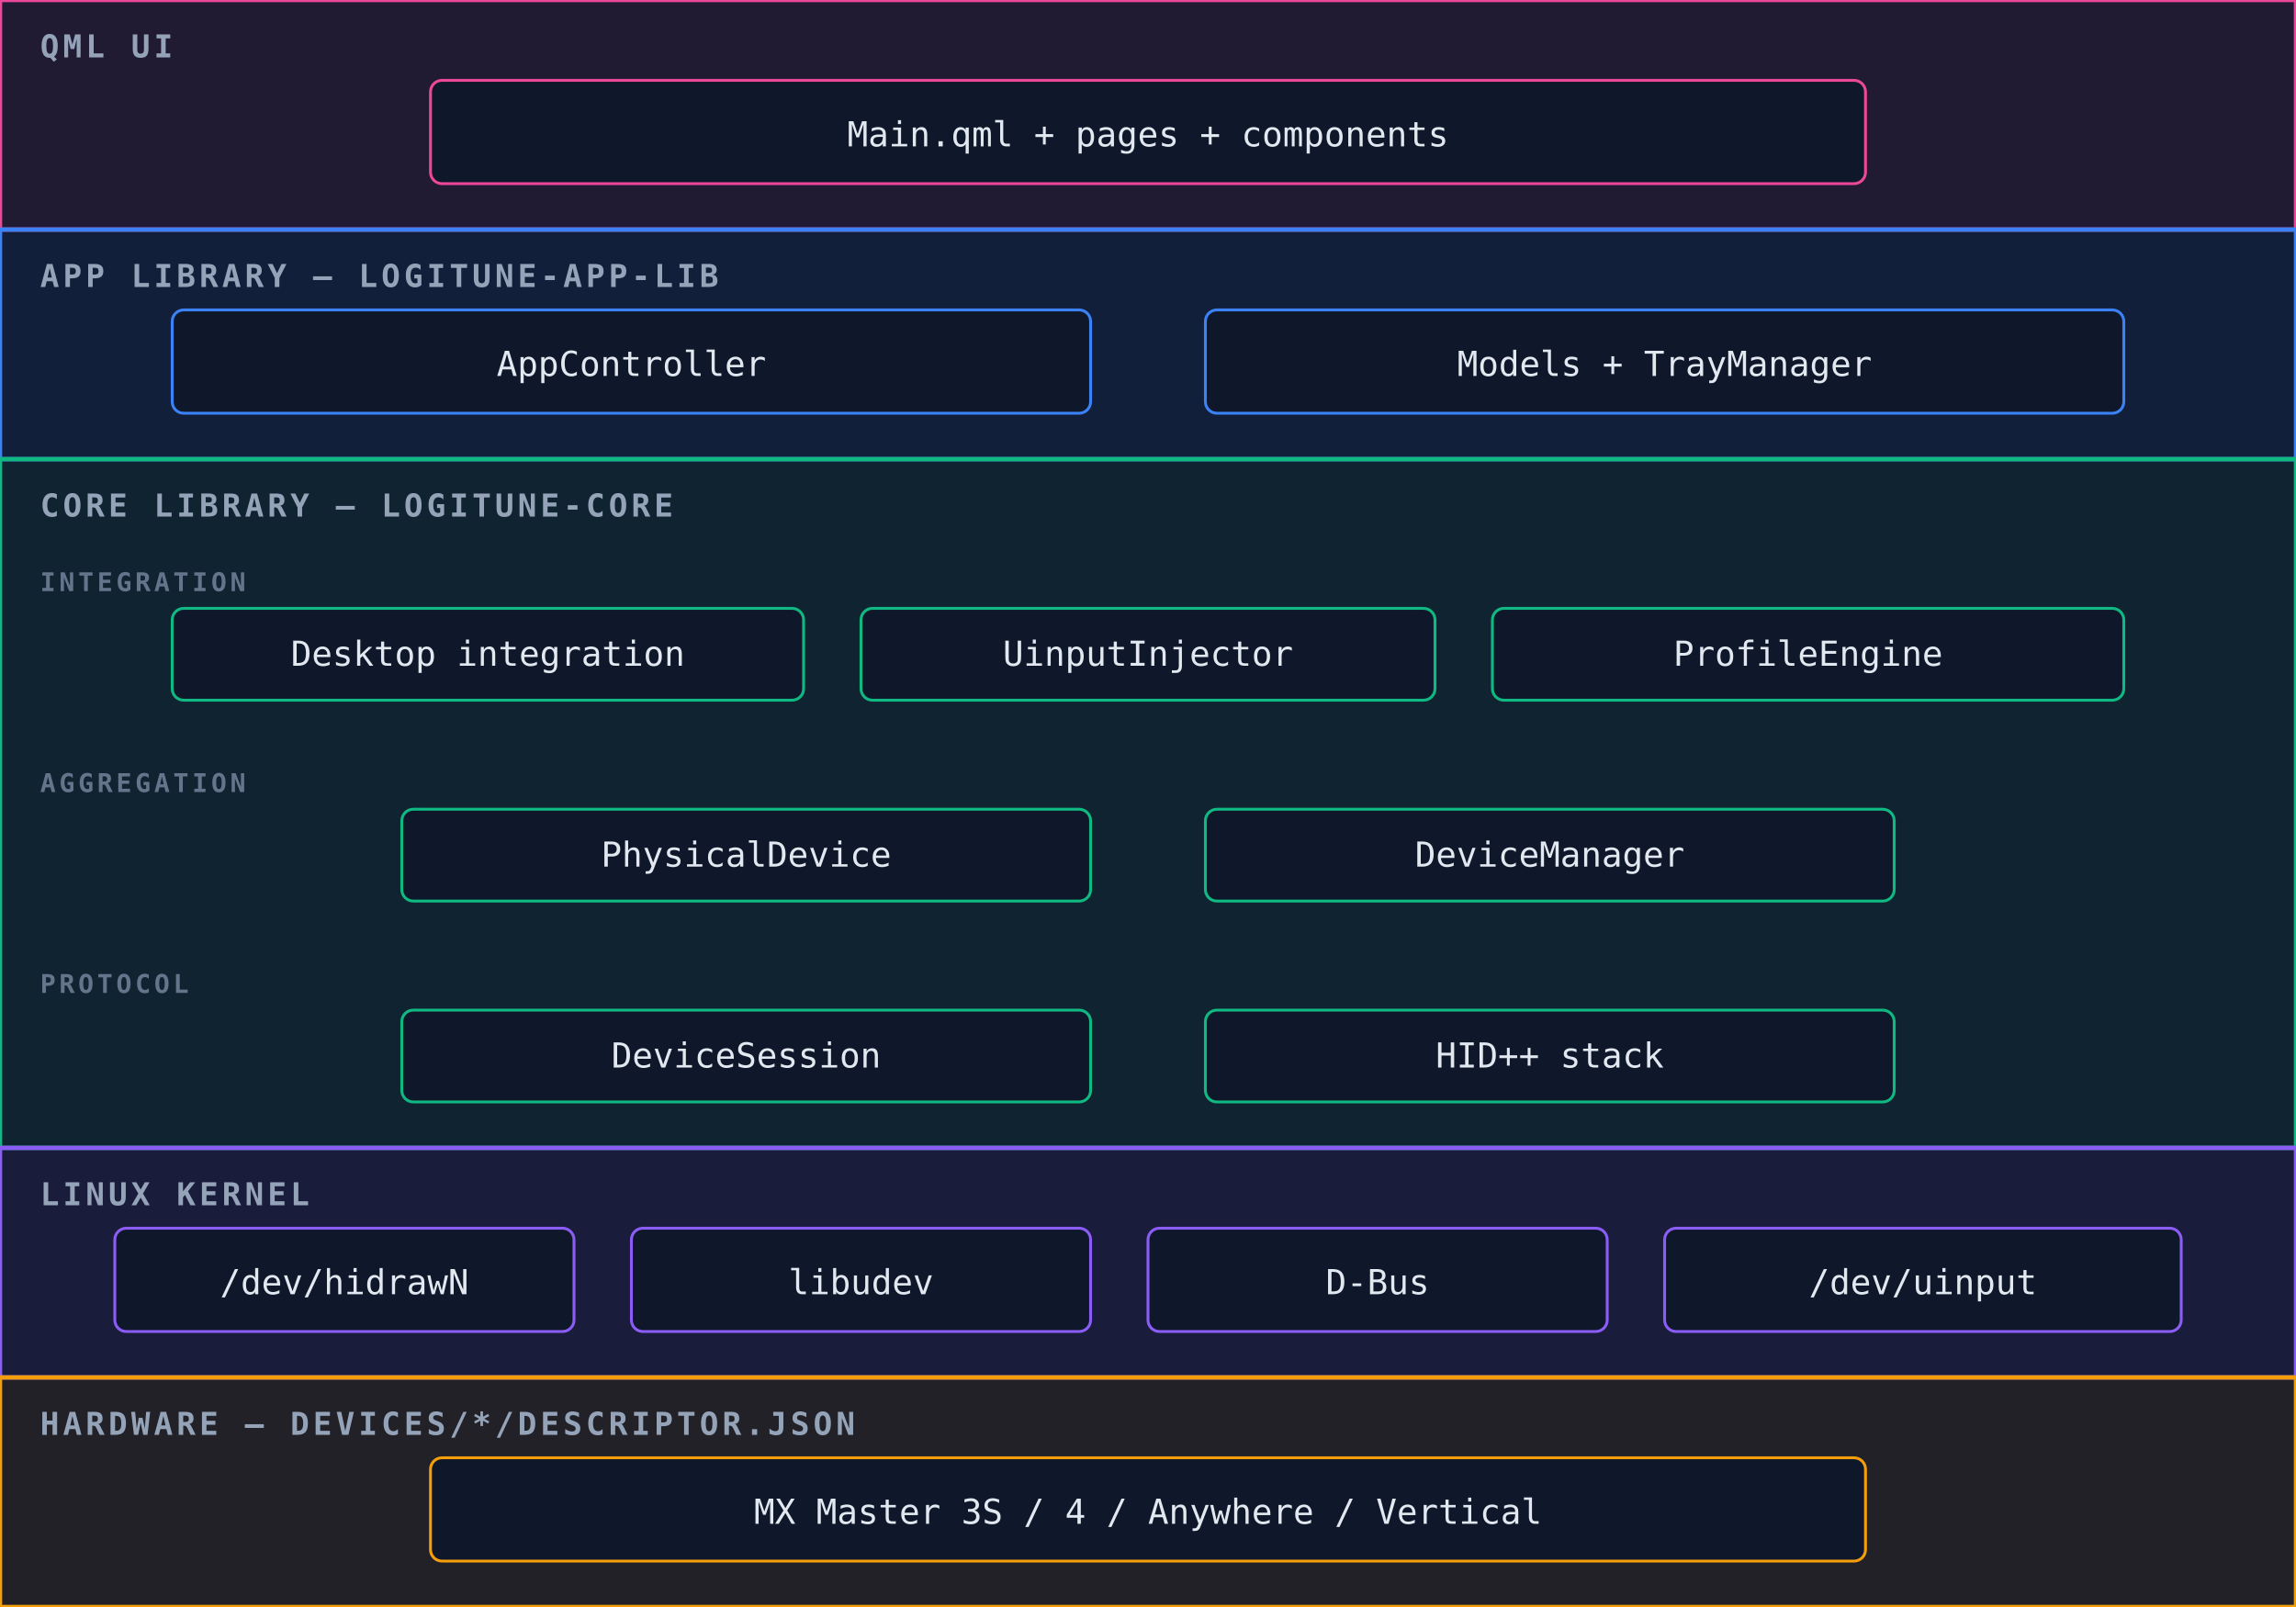
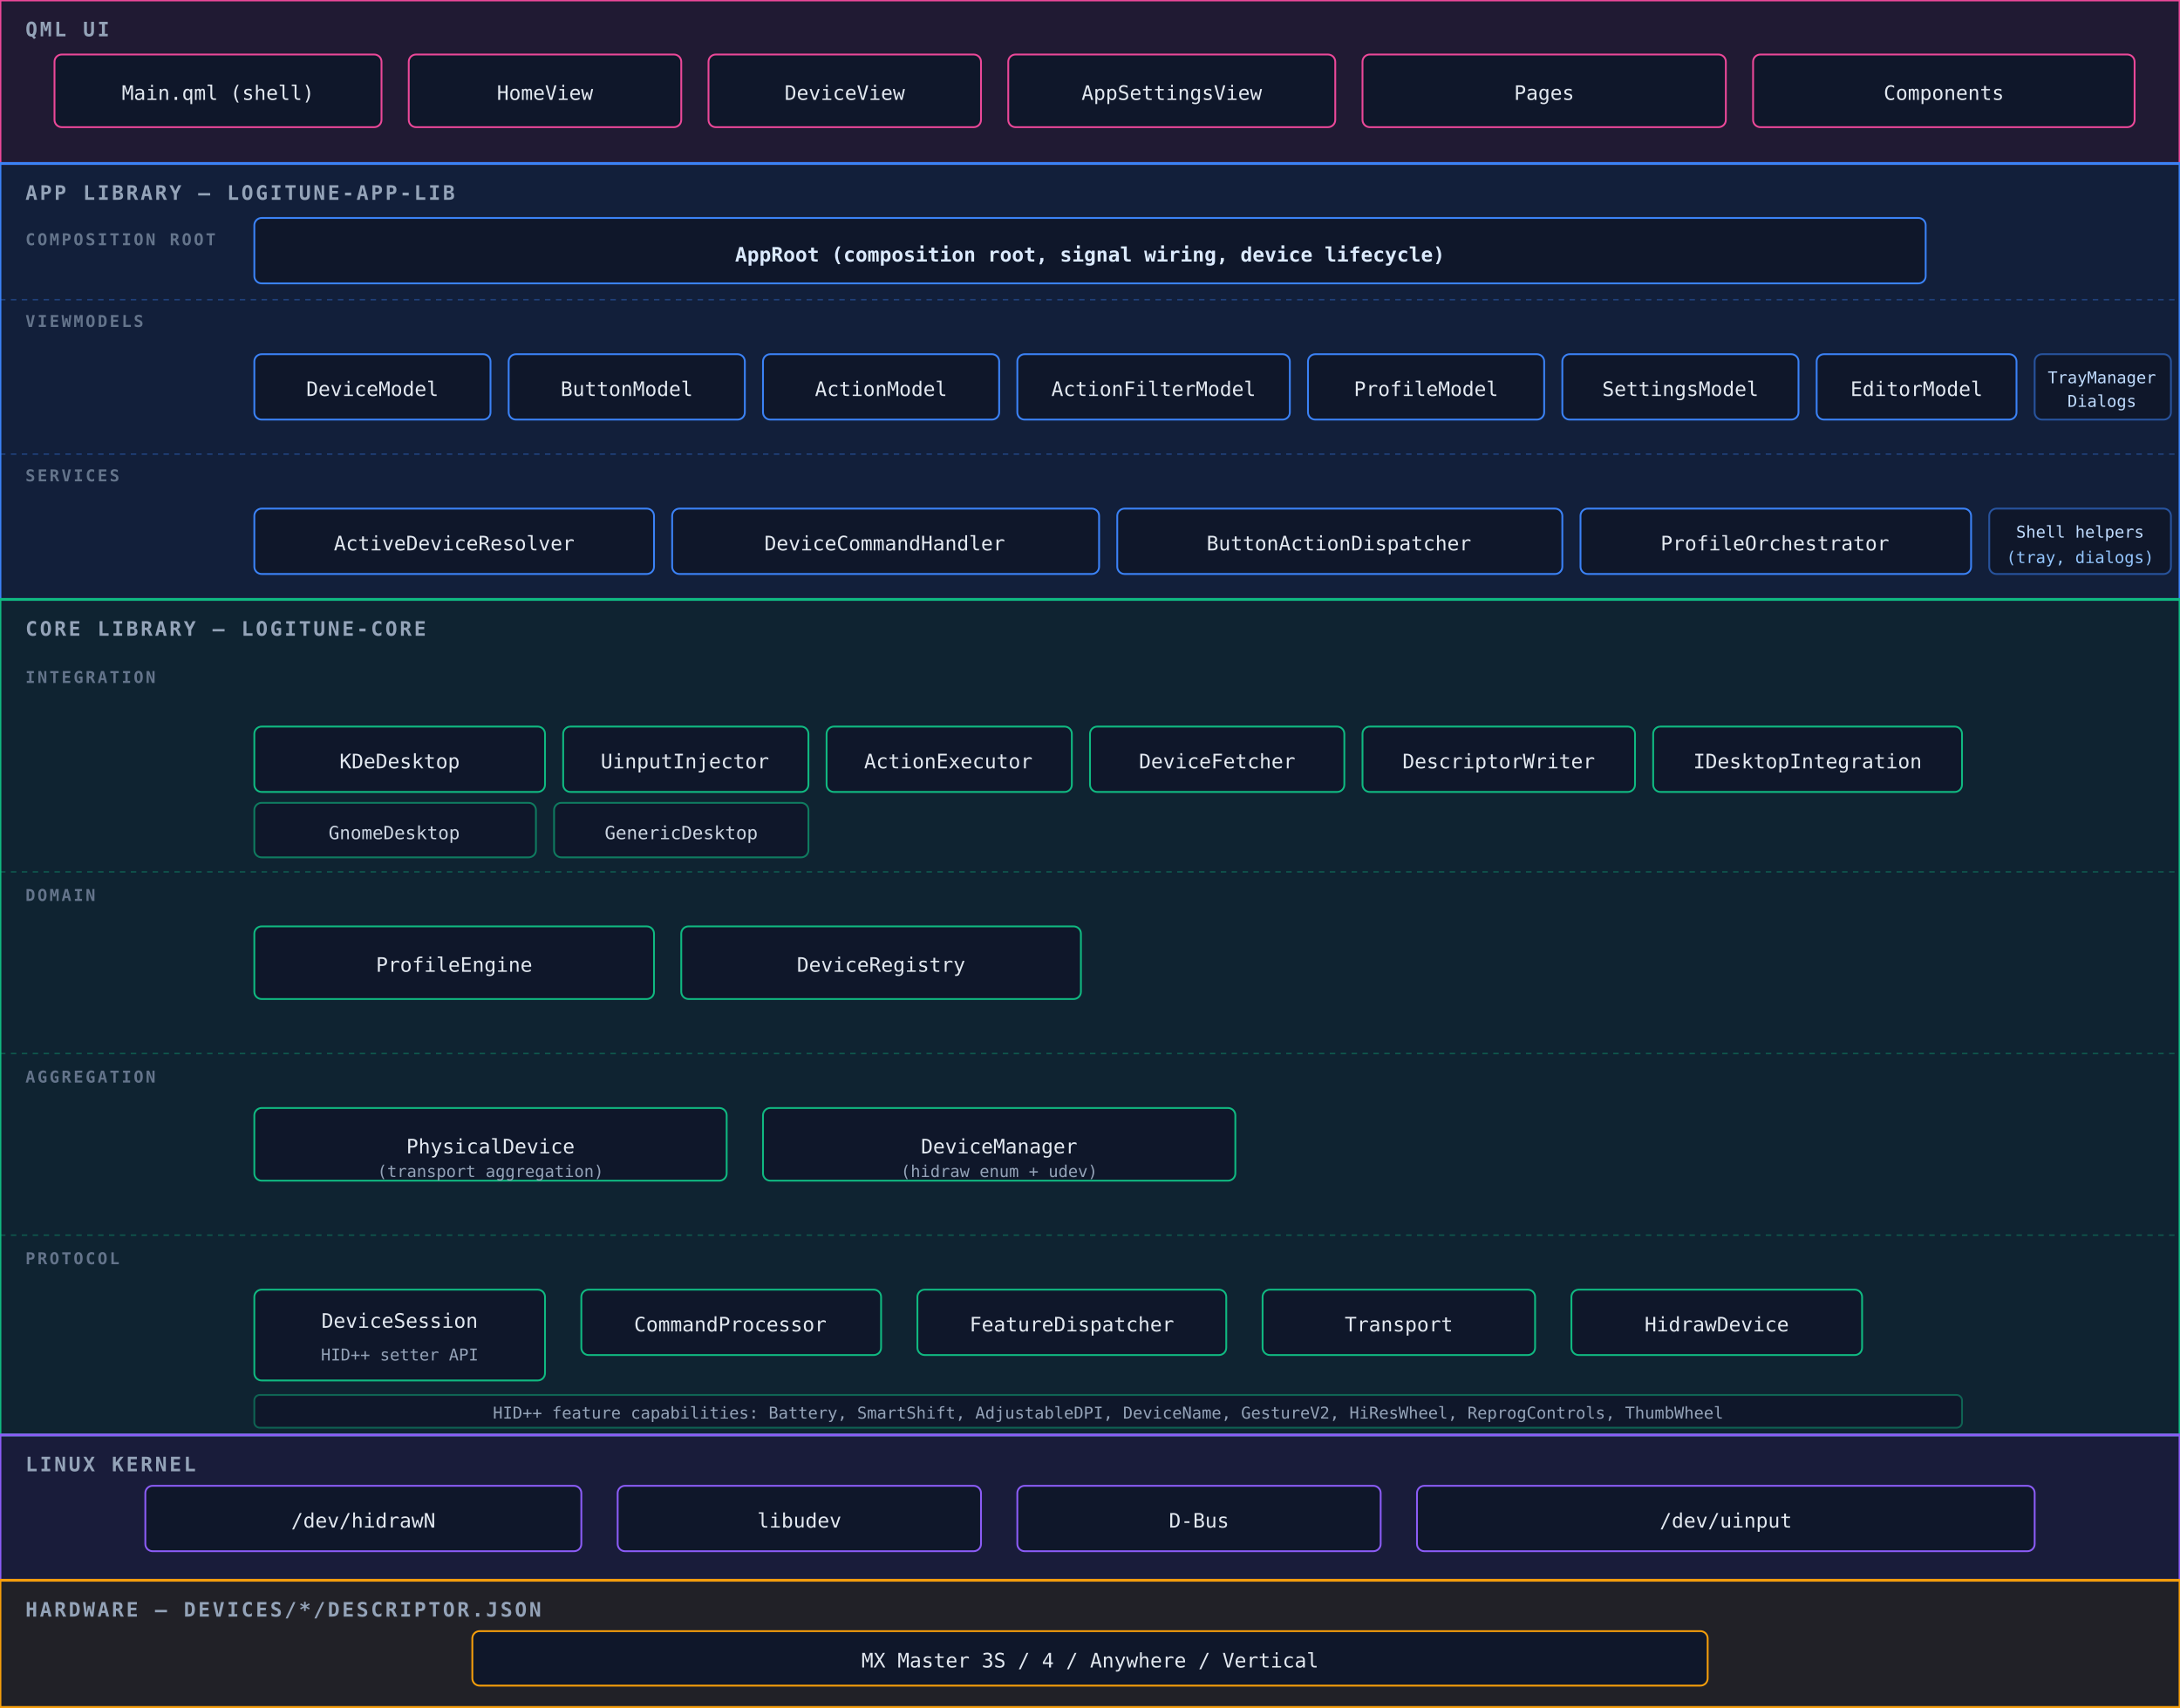
- <svg xmlns="http://www.w3.org/2000/svg" viewBox="0 0 800 560" width="800" font-family="ui-monospace, 'JetBrains Mono', monospace">
-   <rect x="0" y="0" width="800" height="560" fill="#0f172a" />
+ <svg xmlns="http://www.w3.org/2000/svg" viewBox="0 0 1200 940" width="1200" height="940" font-family="ui-monospace, 'JetBrains Mono', monospace">
+   <rect x="0" y="0" width="1200" height="940" fill="#0f172a" />
+   <rect x="0" y="0" width="1200" height="90" fill="#ec4899" fill-opacity="0.08" stroke="#ec4899" stroke-width="1.5" />
+   <rect x="0" y="90" width="1200" height="240" fill="#3b82f6" fill-opacity="0.08" stroke="#3b82f6" stroke-width="1.5" />
+   <rect x="0" y="330" width="1200" height="460" fill="#10b981" fill-opacity="0.08" stroke="#10b981" stroke-width="1.5" />
+   <rect x="0" y="790" width="1200" height="80" fill="#8b5cf6" fill-opacity="0.08" stroke="#8b5cf6" stroke-width="1.5" />
+   <rect x="0" y="870" width="1200" height="70" fill="#f59e0b" fill-opacity="0.08" stroke="#f59e0b" stroke-width="1.5" />
  <g font-size="11" font-weight="700" letter-spacing="1.3" fill="#94a3b8">
-     <rect x="0" y="0" width="800" height="80" fill="#ec4899" fill-opacity="0.08" stroke="#ec4899" stroke-width="1.5" />
-     <rect x="0" y="80" width="800" height="80" fill="#3b82f6" fill-opacity="0.08" stroke="#3b82f6" stroke-width="1.5" />
-     <rect x="0" y="160" width="800" height="240" fill="#10b981" fill-opacity="0.08" stroke="#10b981" stroke-width="1.5" />
-     <rect x="0" y="400" width="800" height="80" fill="#8b5cf6" fill-opacity="0.08" stroke="#8b5cf6" stroke-width="1.5" />
-     <rect x="0" y="480" width="800" height="80" fill="#f59e0b" fill-opacity="0.08" stroke="#f59e0b" stroke-width="1.5" />
    <text x="14" y="20">QML UI</text>
-     <text x="14" y="100">APP LIBRARY — LOGITUNE-APP-LIB</text>
-     <text x="14" y="180">CORE LIBRARY — LOGITUNE-CORE</text>
-     <text x="14" y="420">LINUX KERNEL</text>
-     <text x="14" y="500">HARDWARE — DEVICES/*/DESCRIPTOR.JSON</text>
+     <text x="14" y="110">APP LIBRARY — LOGITUNE-APP-LIB</text>
+     <text x="14" y="350">CORE LIBRARY — LOGITUNE-CORE</text>
+     <text x="14" y="810">LINUX KERNEL</text>
+     <text x="14" y="890">HARDWARE — DEVICES/*/DESCRIPTOR.JSON</text>
+   </g>
+   <g font-size="9" font-weight="700" letter-spacing="1.2" fill="#64748b">
+     <text x="14" y="135">COMPOSITION ROOT</text>
+     <text x="14" y="180">VIEWMODELS</text>
+     <text x="14" y="265">SERVICES</text>
+   </g>
+   <g stroke="#3b82f6" stroke-opacity="0.35" stroke-width="0.8" stroke-dasharray="3 3">
+     <line x1="0" y1="165" x2="1200" y2="165" />
+     <line x1="0" y1="250" x2="1200" y2="250" />
+   </g>
+   <g font-size="9" font-weight="700" letter-spacing="1.2" fill="#64748b">
+     <text x="14" y="376">INTEGRATION</text>
+     <text x="14" y="496">DOMAIN</text>
+     <text x="14" y="596">AGGREGATION</text>
+     <text x="14" y="696">PROTOCOL</text>
+   </g>
+   <g stroke="#10b981" stroke-opacity="0.35" stroke-width="0.8" stroke-dasharray="3 3">
+     <line x1="0" y1="480" x2="1200" y2="480" />
+     <line x1="0" y1="580" x2="1200" y2="580" />
+     <line x1="0" y1="680" x2="1200" y2="680" />
  </g>
  <g fill="#0f172a" stroke-width="1">
-     <rect x="150" y="28" width="500" height="36" stroke="#ec4899" rx="4" />
-     <rect x="60" y="108" width="320" height="36" stroke="#3b82f6" rx="4" />
-     <rect x="420" y="108" width="320" height="36" stroke="#3b82f6" rx="4" />
-     <rect x="60" y="212" width="220" height="32" stroke="#10b981" rx="4" />
-     <rect x="300" y="212" width="200" height="32" stroke="#10b981" rx="4" />
-     <rect x="520" y="212" width="220" height="32" stroke="#10b981" rx="4" />
-     <rect x="140" y="282" width="240" height="32" stroke="#10b981" rx="4" />
-     <rect x="420" y="282" width="240" height="32" stroke="#10b981" rx="4" />
-     <rect x="140" y="352" width="240" height="32" stroke="#10b981" rx="4" />
-     <rect x="420" y="352" width="240" height="32" stroke="#10b981" rx="4" />
-     <rect x="40" y="428" width="160" height="36" stroke="#8b5cf6" rx="4" />
-     <rect x="220" y="428" width="160" height="36" stroke="#8b5cf6" rx="4" />
-     <rect x="400" y="428" width="160" height="36" stroke="#8b5cf6" rx="4" />
-     <rect x="580" y="428" width="180" height="36" stroke="#8b5cf6" rx="4" />
-     <rect x="150" y="508" width="500" height="36" stroke="#f59e0b" rx="4" />
+     <rect x="30" y="30" width="180" height="40" stroke="#ec4899" rx="4" />
+     <rect x="225" y="30" width="150" height="40" stroke="#ec4899" rx="4" />
+     <rect x="390" y="30" width="150" height="40" stroke="#ec4899" rx="4" />
+     <rect x="555" y="30" width="180" height="40" stroke="#ec4899" rx="4" />
+     <rect x="750" y="30" width="200" height="40" stroke="#ec4899" rx="4" />
+     <rect x="965" y="30" width="210" height="40" stroke="#ec4899" rx="4" />
+     <rect x="140" y="120" width="920" height="36" stroke="#3b82f6" rx="4" />
+     <rect x="140" y="195" width="130" height="36" stroke="#3b82f6" rx="4" />
+     <rect x="280" y="195" width="130" height="36" stroke="#3b82f6" rx="4" />
+     <rect x="420" y="195" width="130" height="36" stroke="#3b82f6" rx="4" />
+     <rect x="560" y="195" width="150" height="36" stroke="#3b82f6" rx="4" />
+     <rect x="720" y="195" width="130" height="36" stroke="#3b82f6" rx="4" />
+     <rect x="860" y="195" width="130" height="36" stroke="#3b82f6" rx="4" />
+     <rect x="1000" y="195" width="110" height="36" stroke="#3b82f6" rx="4" />
+     <rect x="1120" y="195" width="75" height="36" stroke="#3b82f6" stroke-opacity="0.55" rx="4" />
+     <rect x="140" y="280" width="220" height="36" stroke="#3b82f6" rx="4" />
+     <rect x="370" y="280" width="235" height="36" stroke="#3b82f6" rx="4" />
+     <rect x="615" y="280" width="245" height="36" stroke="#3b82f6" rx="4" />
+     <rect x="870" y="280" width="215" height="36" stroke="#3b82f6" rx="4" />
+     <rect x="1095" y="280" width="100" height="36" stroke="#3b82f6" stroke-opacity="0.55" rx="4" />
+     <rect x="140" y="400" width="160" height="36" stroke="#10b981" rx="4" />
+     <rect x="310" y="400" width="135" height="36" stroke="#10b981" rx="4" />
+     <rect x="455" y="400" width="135" height="36" stroke="#10b981" rx="4" />
+     <rect x="600" y="400" width="140" height="36" stroke="#10b981" rx="4" />
+     <rect x="750" y="400" width="150" height="36" stroke="#10b981" rx="4" />
+     <rect x="910" y="400" width="170" height="36" stroke="#10b981" rx="4" />
+     <rect x="140" y="442" width="155" height="30" stroke="#10b981" stroke-opacity="0.6" rx="4" />
+     <rect x="305" y="442" width="140" height="30" stroke="#10b981" stroke-opacity="0.6" rx="4" />
+     <rect x="140" y="510" width="220" height="40" stroke="#10b981" rx="4" />
+     <rect x="375" y="510" width="220" height="40" stroke="#10b981" rx="4" />
+     <rect x="140" y="610" width="260" height="40" stroke="#10b981" rx="4" />
+     <rect x="420" y="610" width="260" height="40" stroke="#10b981" rx="4" />
+     <rect x="140" y="710" width="160" height="50" stroke="#10b981" rx="4" />
+     <rect x="320" y="710" width="165" height="36" stroke="#10b981" rx="4" />
+     <rect x="505" y="710" width="170" height="36" stroke="#10b981" rx="4" />
+     <rect x="695" y="710" width="150" height="36" stroke="#10b981" rx="4" />
+     <rect x="865" y="710" width="160" height="36" stroke="#10b981" rx="4" />
+     <rect x="140" y="768" width="940" height="18" stroke="#10b981" stroke-opacity="0.45" rx="3" />
+     <rect x="80" y="818" width="240" height="36" stroke="#8b5cf6" rx="4" />
+     <rect x="340" y="818" width="200" height="36" stroke="#8b5cf6" rx="4" />
+     <rect x="560" y="818" width="200" height="36" stroke="#8b5cf6" rx="4" />
+     <rect x="780" y="818" width="340" height="36" stroke="#8b5cf6" rx="4" />
+     <rect x="260" y="898" width="680" height="30" stroke="#f59e0b" rx="4" />
  </g>
-   <g font-size="9" font-weight="700" letter-spacing="1.2" fill="#64748b">
-     <text x="14" y="206">INTEGRATION</text>
-     <text x="14" y="276">AGGREGATION</text>
-     <text x="14" y="346">PROTOCOL</text>
-   </g>
-   <g font-size="12" text-anchor="middle" fill="#e2e8f0">
-     <text x="400" y="51">Main.qml + pages + components</text>
-     <text x="220" y="131">AppController</text>
-     <text x="580" y="131">Models + TrayManager</text>
-     <text x="170" y="232">Desktop integration</text>
-     <text x="400" y="232">UinputInjector</text>
-     <text x="630" y="232">ProfileEngine</text>
-     <text x="260" y="302">PhysicalDevice</text>
-     <text x="540" y="302">DeviceManager</text>
-     <text x="260" y="372">DeviceSession</text>
-     <text x="540" y="372">HID++ stack</text>
-     <text x="120" y="451">/dev/hidrawN</text>
-     <text x="300" y="451">libudev</text>
-     <text x="480" y="451">D-Bus</text>
-     <text x="670" y="451">/dev/uinput</text>
-     <text x="400" y="531">MX Master 3S / 4 / Anywhere / Vertical</text>
+   <g font-size="11" text-anchor="middle" fill="#e2e8f0">
+     <text x="120" y="55">Main.qml (shell)</text>
+     <text x="300" y="55">HomeView</text>
+     <text x="465" y="55">DeviceView</text>
+     <text x="645" y="55">AppSettingsView</text>
+     <text x="850" y="55">Pages</text>
+     <text x="1070" y="55">Components</text>
+     <text x="600" y="144" font-weight="700" fill="#dbeafe">AppRoot (composition root, signal wiring, device lifecycle)</text>
+     <text x="205" y="218">DeviceModel</text>
+     <text x="345" y="218">ButtonModel</text>
+     <text x="485" y="218">ActionModel</text>
+     <text x="635" y="218">ActionFilterModel</text>
+     <text x="785" y="218">ProfileModel</text>
+     <text x="925" y="218">SettingsModel</text>
+     <text x="1055" y="218">EditorModel</text>
+     <text x="1157" y="211" font-size="9" fill="#bfdbfe">TrayManager</text>
+     <text x="1157" y="224" font-size="9" fill="#bfdbfe">Dialogs</text>
+     <text x="250" y="303">ActiveDeviceResolver</text>
+     <text x="487" y="303">DeviceCommandHandler</text>
+     <text x="737" y="303">ButtonActionDispatcher</text>
+     <text x="977" y="303">ProfileOrchestrator</text>
+     <text x="1145" y="296" font-size="9" fill="#bfdbfe">Shell helpers</text>
+     <text x="1145" y="310" font-size="9" fill="#93c5fd">(tray, dialogs)</text>
+     <text x="220" y="423">KDeDesktop</text>
+     <text x="377" y="423">UinputInjector</text>
+     <text x="522" y="423">ActionExecutor</text>
+     <text x="670" y="423">DeviceFetcher</text>
+     <text x="825" y="423">DescriptorWriter</text>
+     <text x="995" y="423">IDesktopIntegration</text>
+     <text x="217" y="462" font-size="10" fill="#cbd5e1">GnomeDesktop</text>
+     <text x="375" y="462" font-size="10" fill="#cbd5e1">GenericDesktop</text>
+     <text x="250" y="535">ProfileEngine</text>
+     <text x="485" y="535">DeviceRegistry</text>
+     <text x="270" y="635">PhysicalDevice</text>
+     <text x="270" y="648" font-size="9" fill="#94a3b8">(transport aggregation)</text>
+     <text x="550" y="635">DeviceManager</text>
+     <text x="550" y="648" font-size="9" fill="#94a3b8">(hidraw enum + udev)</text>
+     <text x="220" y="731">DeviceSession</text>
+     <text x="220" y="749" font-size="9" fill="#94a3b8">HID++ setter API</text>
+     <text x="402" y="733">CommandProcessor</text>
+     <text x="590" y="733">FeatureDispatcher</text>
+     <text x="770" y="733">Transport</text>
+     <text x="945" y="733">HidrawDevice</text>
+     <text x="610" y="781" font-size="9" text-anchor="middle" fill="#94a3b8">HID++ feature capabilities: Battery, SmartShift, AdjustableDPI, DeviceName, GestureV2, HiResWheel, ReprogControls, ThumbWheel</text>
+     <text x="200" y="841">/dev/hidrawN</text>
+     <text x="440" y="841">libudev</text>
+     <text x="660" y="841">D-Bus</text>
+     <text x="950" y="841">/dev/uinput</text>
+     <text x="600" y="918">MX Master 3S / 4 / Anywhere / Vertical</text>
  </g>
</svg>
